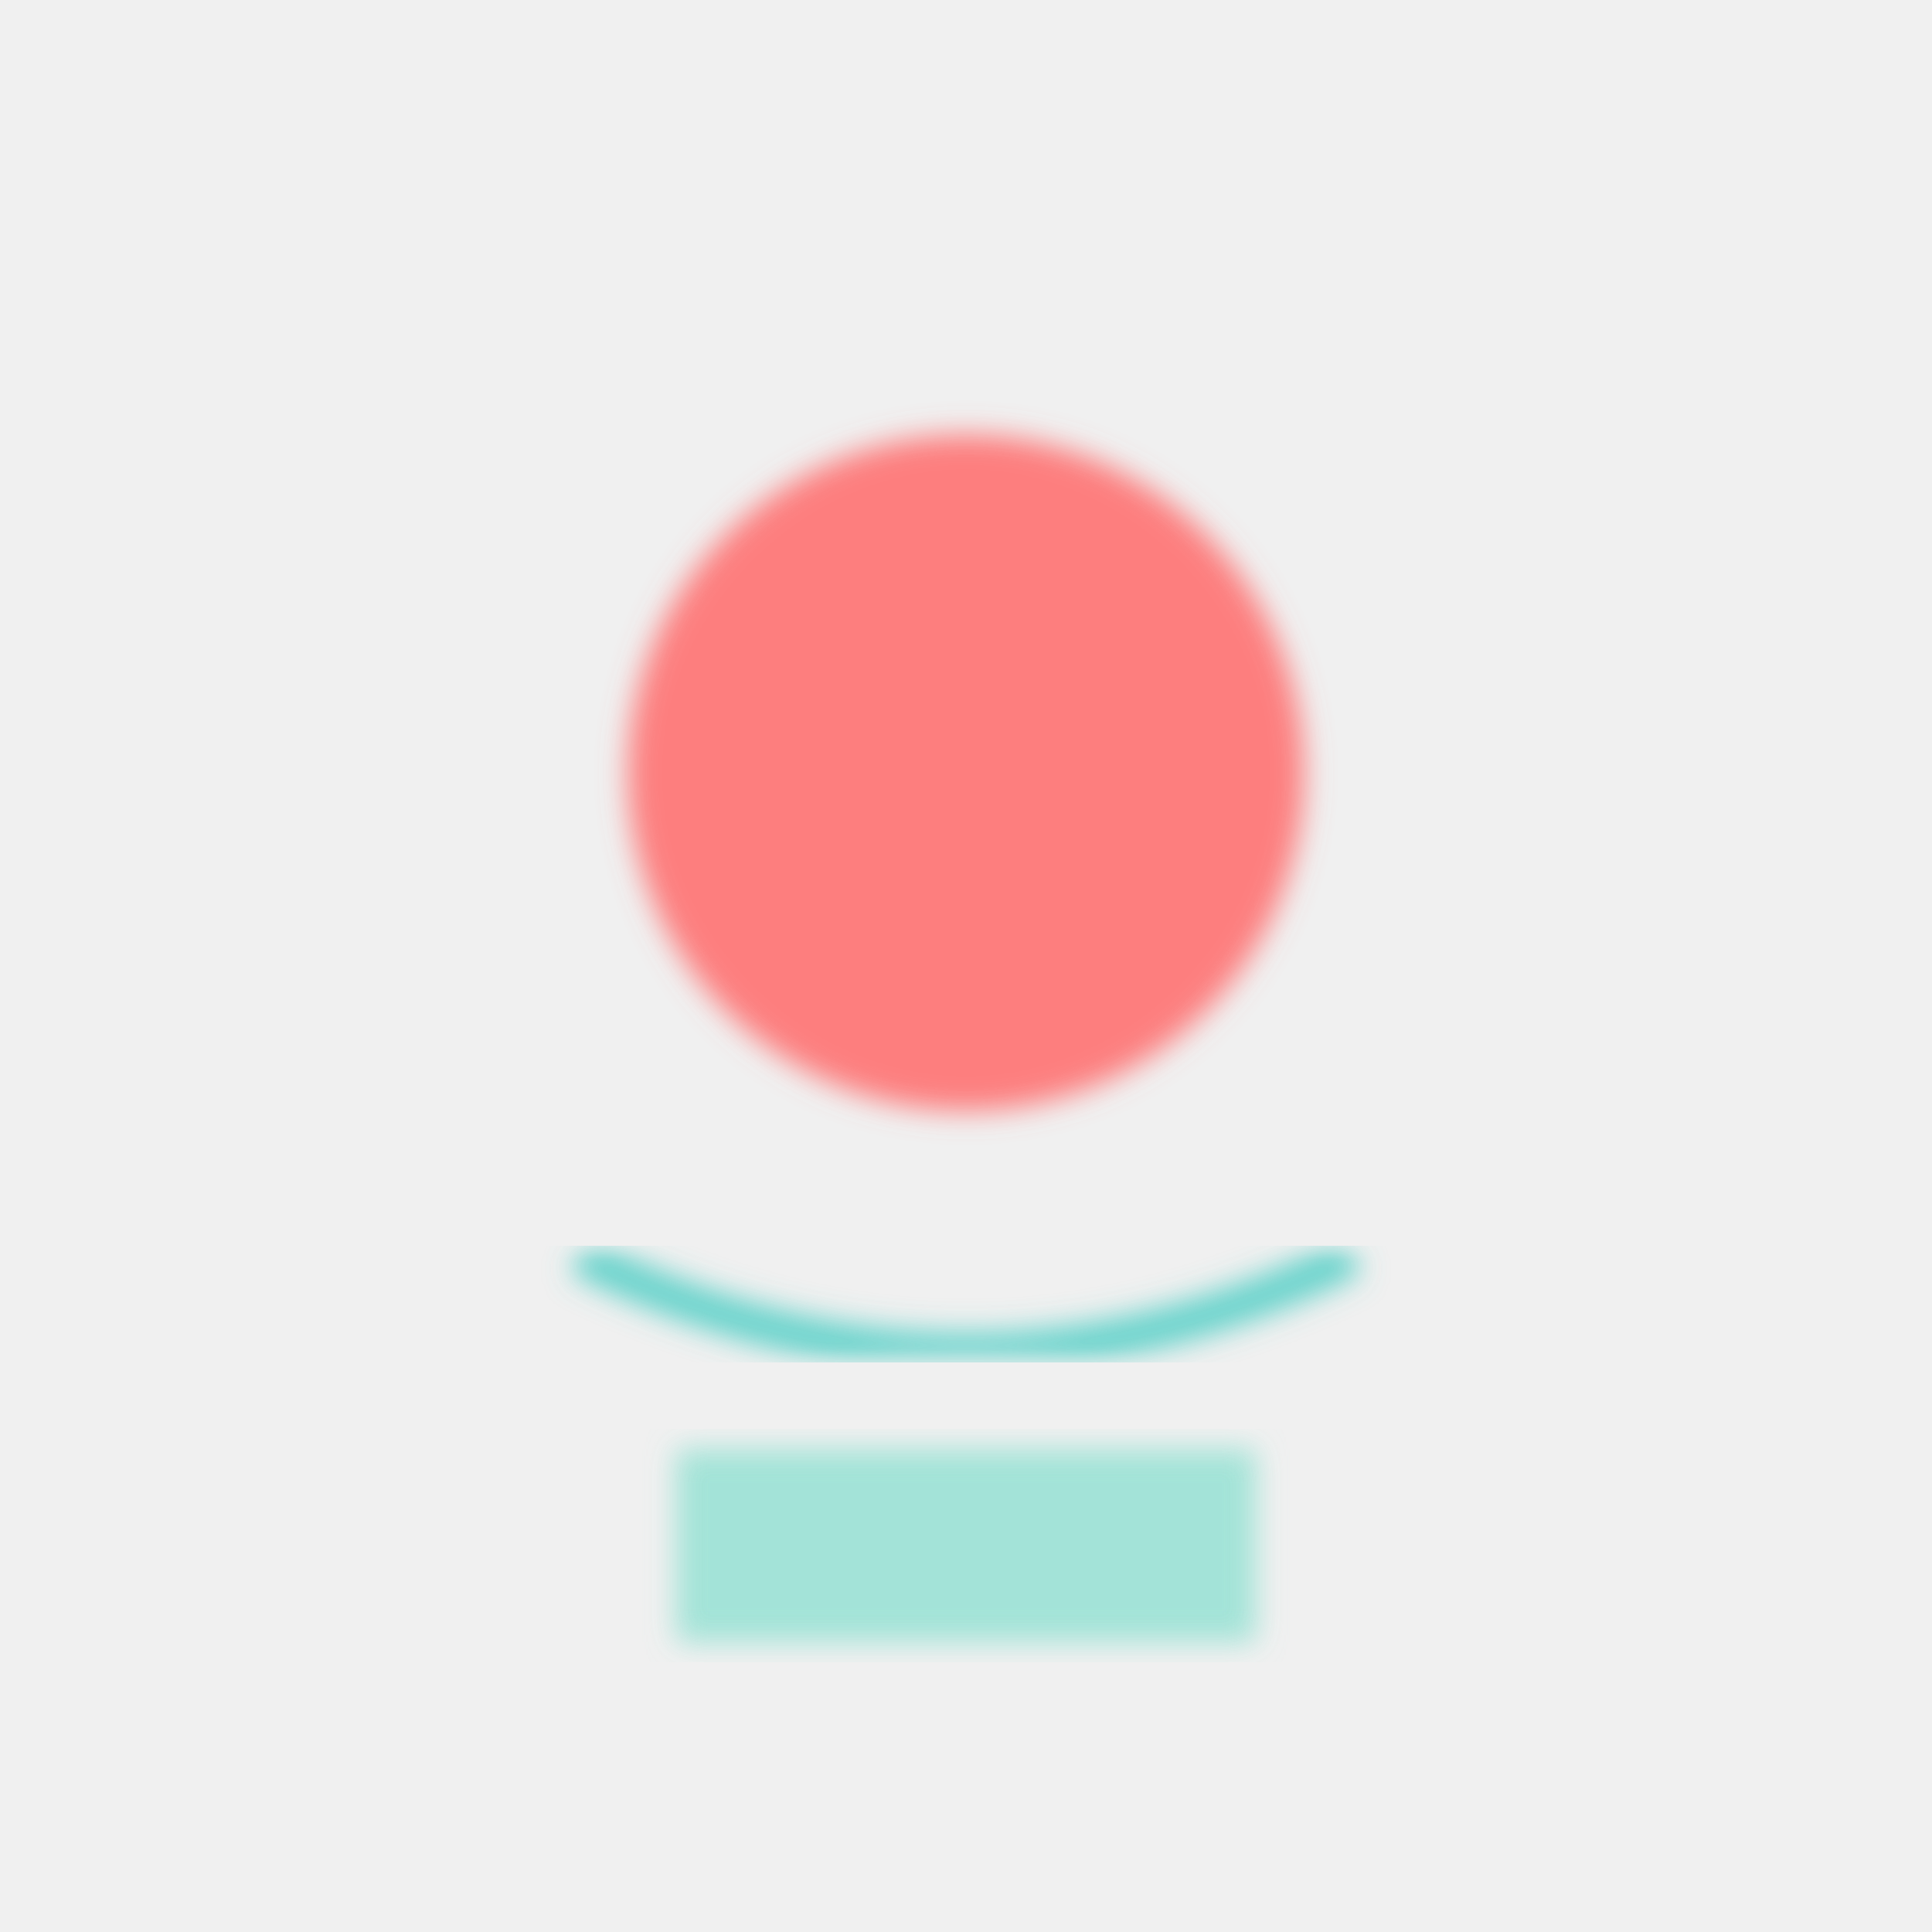
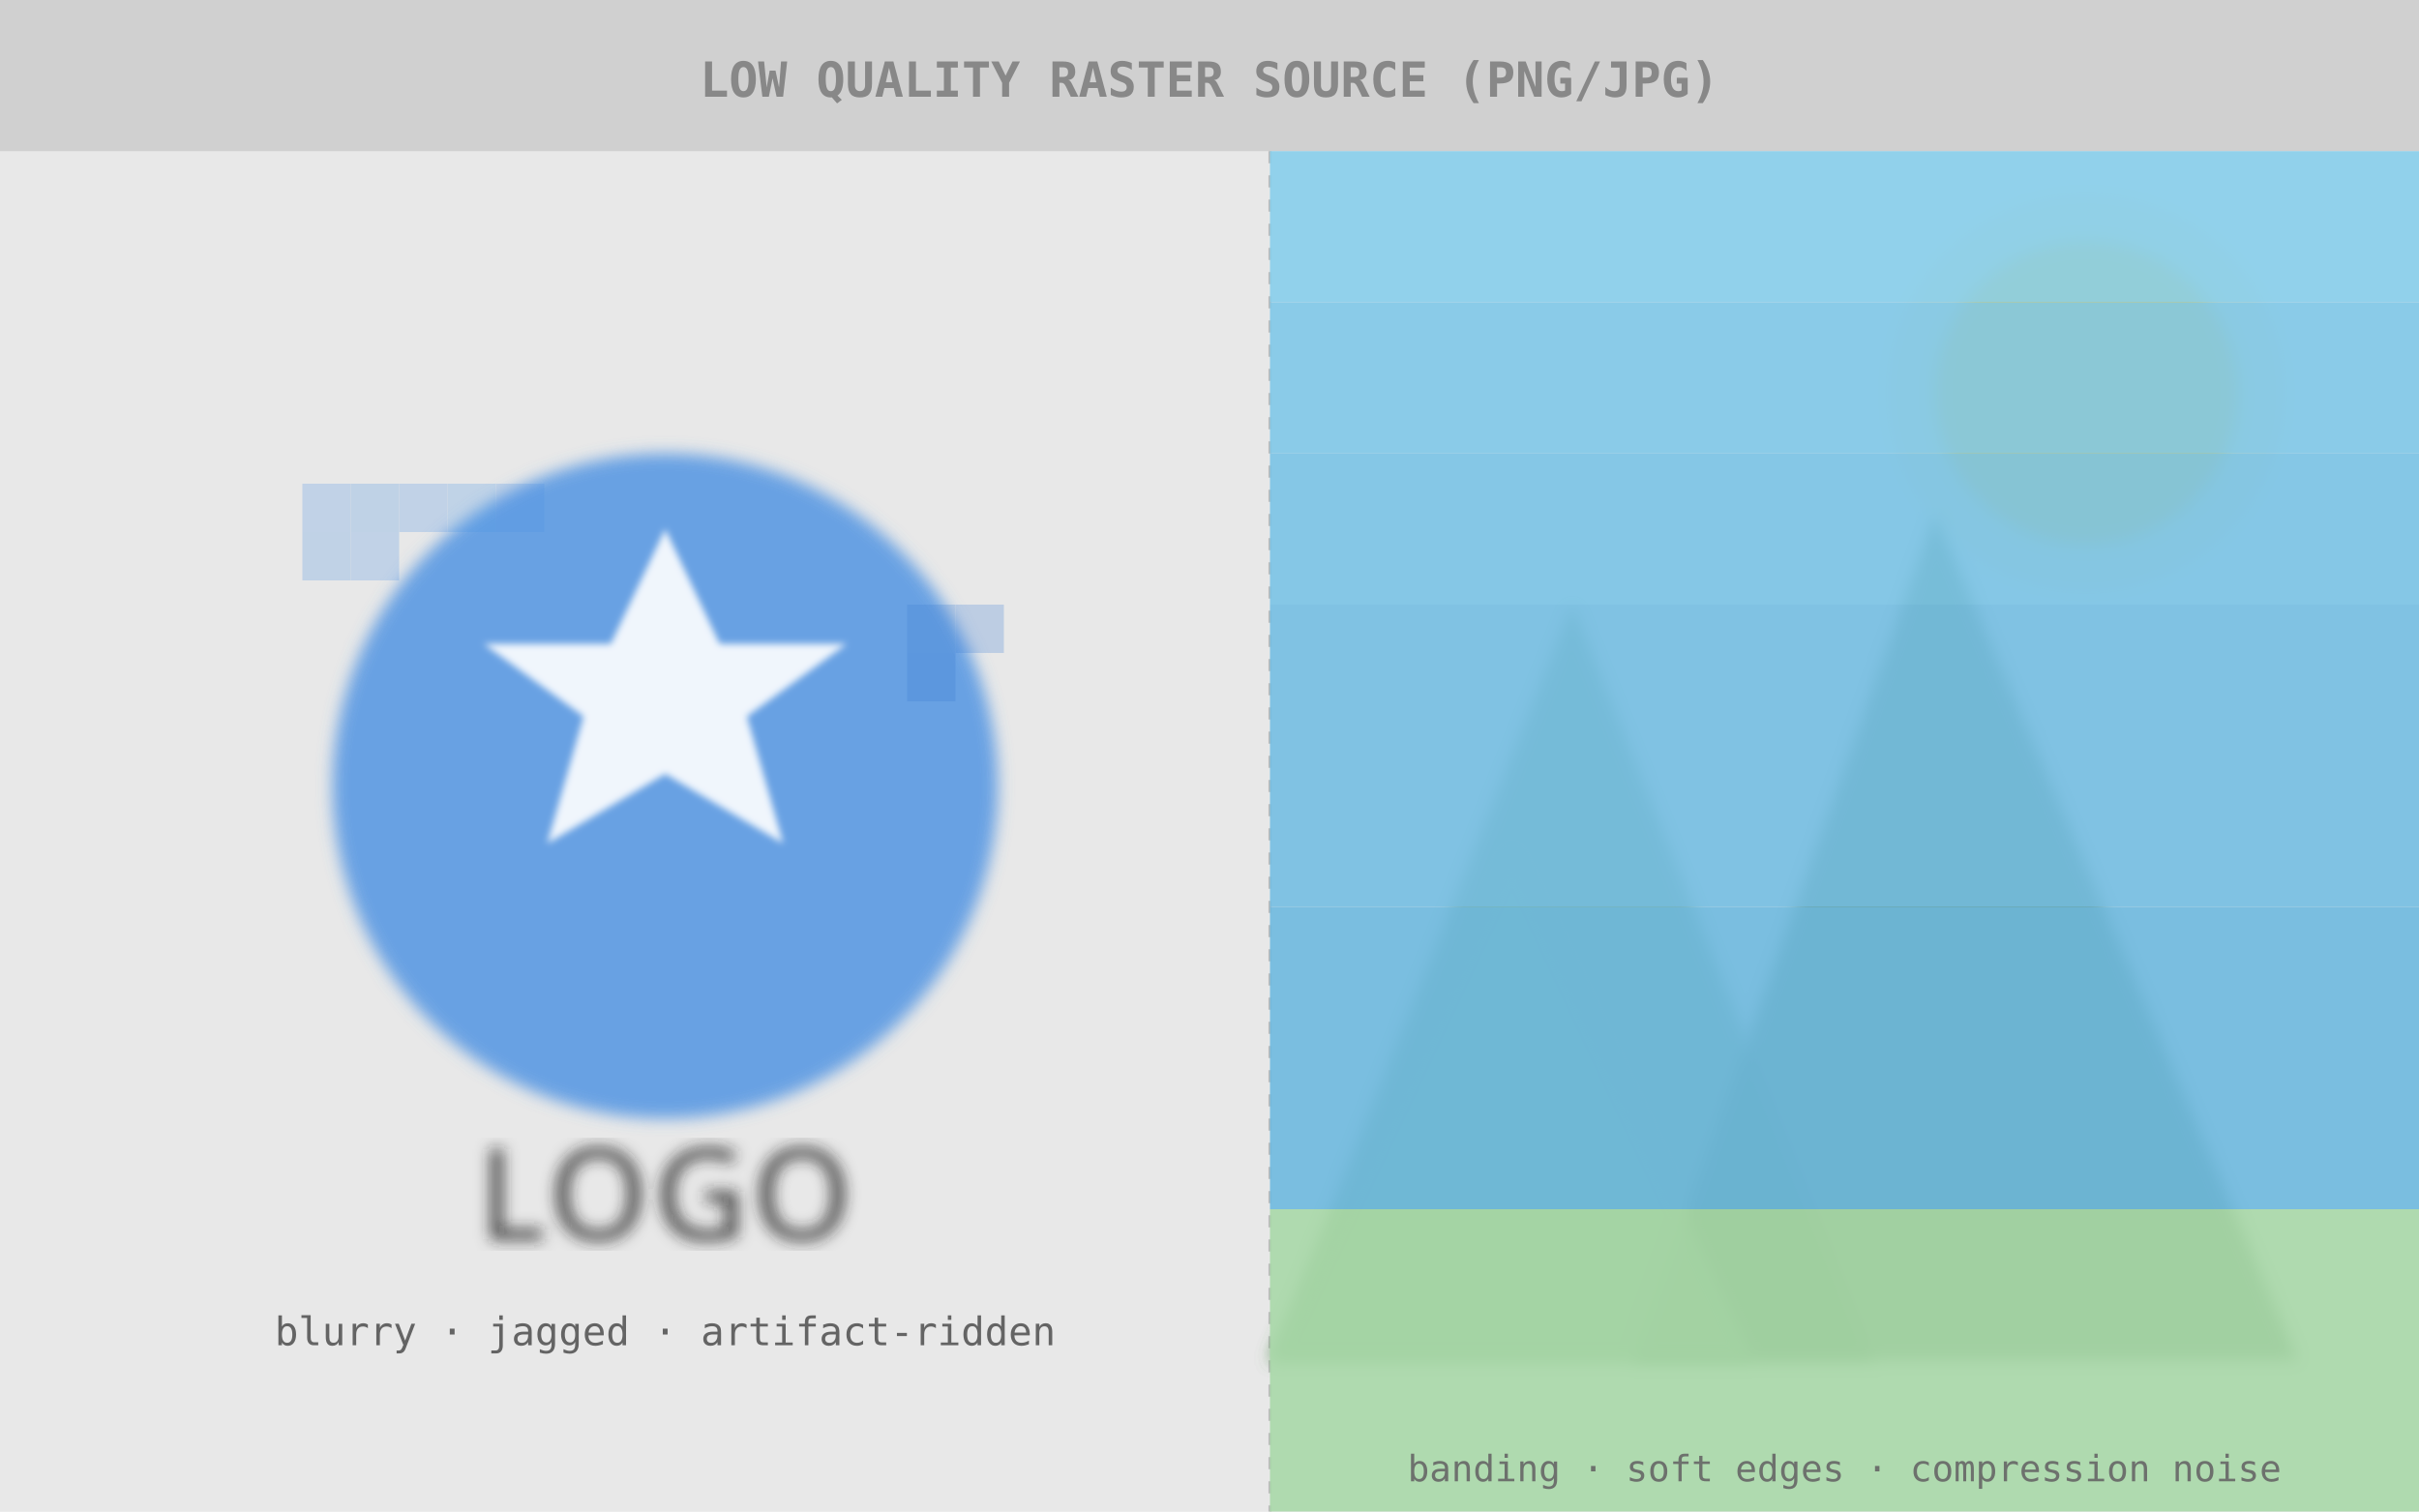
- <svg xmlns="http://www.w3.org/2000/svg" viewBox="0 0 200 200">
+ <svg xmlns="http://www.w3.org/2000/svg" viewBox="0 0 800 500">
  <defs>
-     <filter id="rasterize">
-       <feTurbulence type="fractalNoise" baseFrequency="0.8" numOctaves="4" result="noise" />
-       <feDisplacementMap in="SourceGraphic" in2="noise" scale="2" />
-       <feGaussianBlur in="SourceGraphic" stdDeviation="1.5" />
+     <filter id="jpeg-artifacts" x="-5%" y="-5%" width="110%" height="110%">
+       <feTurbulence type="fractalNoise" baseFrequency="0.9 0.9" numOctaves="1" seed="2" result="noise" />
+       <feColorMatrix type="saturate" values="0" in="noise" result="graynoise" />
+       <feBlend in="SourceGraphic" in2="graynoise" mode="overlay" result="blended" />
+       <feGaussianBlur stdDeviation="0.8" result="blurred" />
+       <feComponentTransfer>
+         <feFuncR type="discrete" tableValues="0 0.08 0.16 0.24 0.33 0.41 0.49 0.57 0.65 0.73 0.82 0.9 1" />
+         <feFuncG type="discrete" tableValues="0 0.08 0.16 0.24 0.33 0.41 0.49 0.57 0.65 0.73 0.82 0.9 1" />
+         <feFuncB type="discrete" tableValues="0 0.08 0.16 0.24 0.33 0.41 0.49 0.57 0.65 0.73 0.82 0.9 1" />
+       </feComponentTransfer>
+     </filter>
+     <filter id="pixel-blur">
+       <feGaussianBlur stdDeviation="1.2" />
+     </filter>
+     <filter id="edge-blur">
+       <feGaussianBlur stdDeviation="2.5" />
    </filter>
  </defs>
-   <rect width="200" height="200" fill="#f0f0f0" />
-   <circle cx="100" cy="80" r="35" fill="#FF6B6B" filter="url(#rasterize)" opacity="0.85" />
-   <path d="M 60 130 Q 100 150 140 130" stroke="#4ECDC4" stroke-width="4" fill="none" filter="url(#rasterize)" opacity="0.85" />
-   <rect x="70" y="150" width="60" height="20" fill="#95E1D3" filter="url(#rasterize)" opacity="0.85" />
+   <rect width="800" height="500" fill="#e8e8e8" />
+   <rect width="800" height="500" fill="url(#pixelnoise)" opacity="0.15" />
+   <rect x="0" y="0" width="800" height="50" fill="#d0d0d0" />
+   <text x="400" y="32" font-family="monospace" font-size="16" text-anchor="middle" fill="#888" font-weight="bold">LOW QUALITY RASTER SOURCE (PNG/JPG)</text>
+   <circle cx="220" cy="260" r="110" fill="#4a90e2" opacity="0.8" filter="url(#edge-blur)" />
+   <polygon points="220,175 238,213 280,213 247,237 259,279 220,256 181,279 193,237 160,213 202,213" fill="#ffffff" opacity="0.9" filter="url(#pixel-blur)" />
+   <text x="220" y="410" font-family="Arial Black, sans-serif" font-size="42" text-anchor="middle" fill="#222222" opacity="0.85" filter="url(#edge-blur)" letter-spacing="2">LOGO</text>
+   <text x="220" y="445" font-family="monospace" font-size="13" text-anchor="middle" fill="#555" opacity="0.9">blurry · jagged · artifact-ridden</text>
+   <g opacity="0.25">
+     <rect x="100" y="160" width="16" height="16" fill="#4a90e2" />
+     <rect x="116" y="160" width="16" height="16" fill="#4590df" />
+     <rect x="132" y="160" width="16" height="16" fill="#4b91e3" />
+     <rect x="100" y="176" width="16" height="16" fill="#488ee1" />
+     <rect x="116" y="176" width="16" height="16" fill="#4a90e2" />
+     <rect x="148" y="160" width="16" height="16" fill="#4892e4" />
+     <rect x="164" y="160" width="16" height="16" fill="#4a90e2" />
+     <rect x="300" y="200" width="16" height="16" fill="#3a7ad0" />
+     <rect x="316" y="200" width="16" height="16" fill="#3c7cd2" />
+     <rect x="300" y="216" width="16" height="16" fill="#3878ce" />
+   </g>
+   <line x1="420" y1="50" x2="420" y2="500" stroke="#bbbbbb" stroke-width="1" stroke-dasharray="4,4" />
+   <polygon points="420,450 520,200 620,450" fill="#5b8c5a" opacity="0.75" filter="url(#edge-blur)" />
+   <polygon points="540,450 640,170 760,450" fill="#3d6b3c" opacity="0.8" filter="url(#edge-blur)" />
+   <polygon points="420,450 500,280 580,450" fill="#7aab79" opacity="0.7" filter="url(#edge-blur)" />
+   <circle cx="690" cy="130" r="50" fill="#f5c518" opacity="0.8" filter="url(#edge-blur)" />
+   <circle cx="690" cy="130" r="65" fill="#f5c518" opacity="0.2" filter="url(#edge-blur)" />
+   <rect x="420" y="50" width="380" height="50" fill="#87ceeb" opacity="0.9" />
+   <rect x="420" y="100" width="380" height="50" fill="#80c8e8" opacity="0.9" />
+   <rect x="420" y="150" width="380" height="50" fill="#7ac3e5" opacity="0.9" />
+   <rect x="420" y="200" width="380" height="100" fill="#74bee2" opacity="0.9" />
+   <rect x="420" y="300" width="380" height="100" fill="#6eb9df" opacity="0.9" />
+   <rect x="420" y="400" width="380" height="100" fill="#a8d8a8" opacity="0.9" />
+   <text x="610" y="490" font-family="monospace" font-size="12" text-anchor="middle" fill="#666" opacity="0.9">banding · soft edges · compression noise</text>
</svg>
